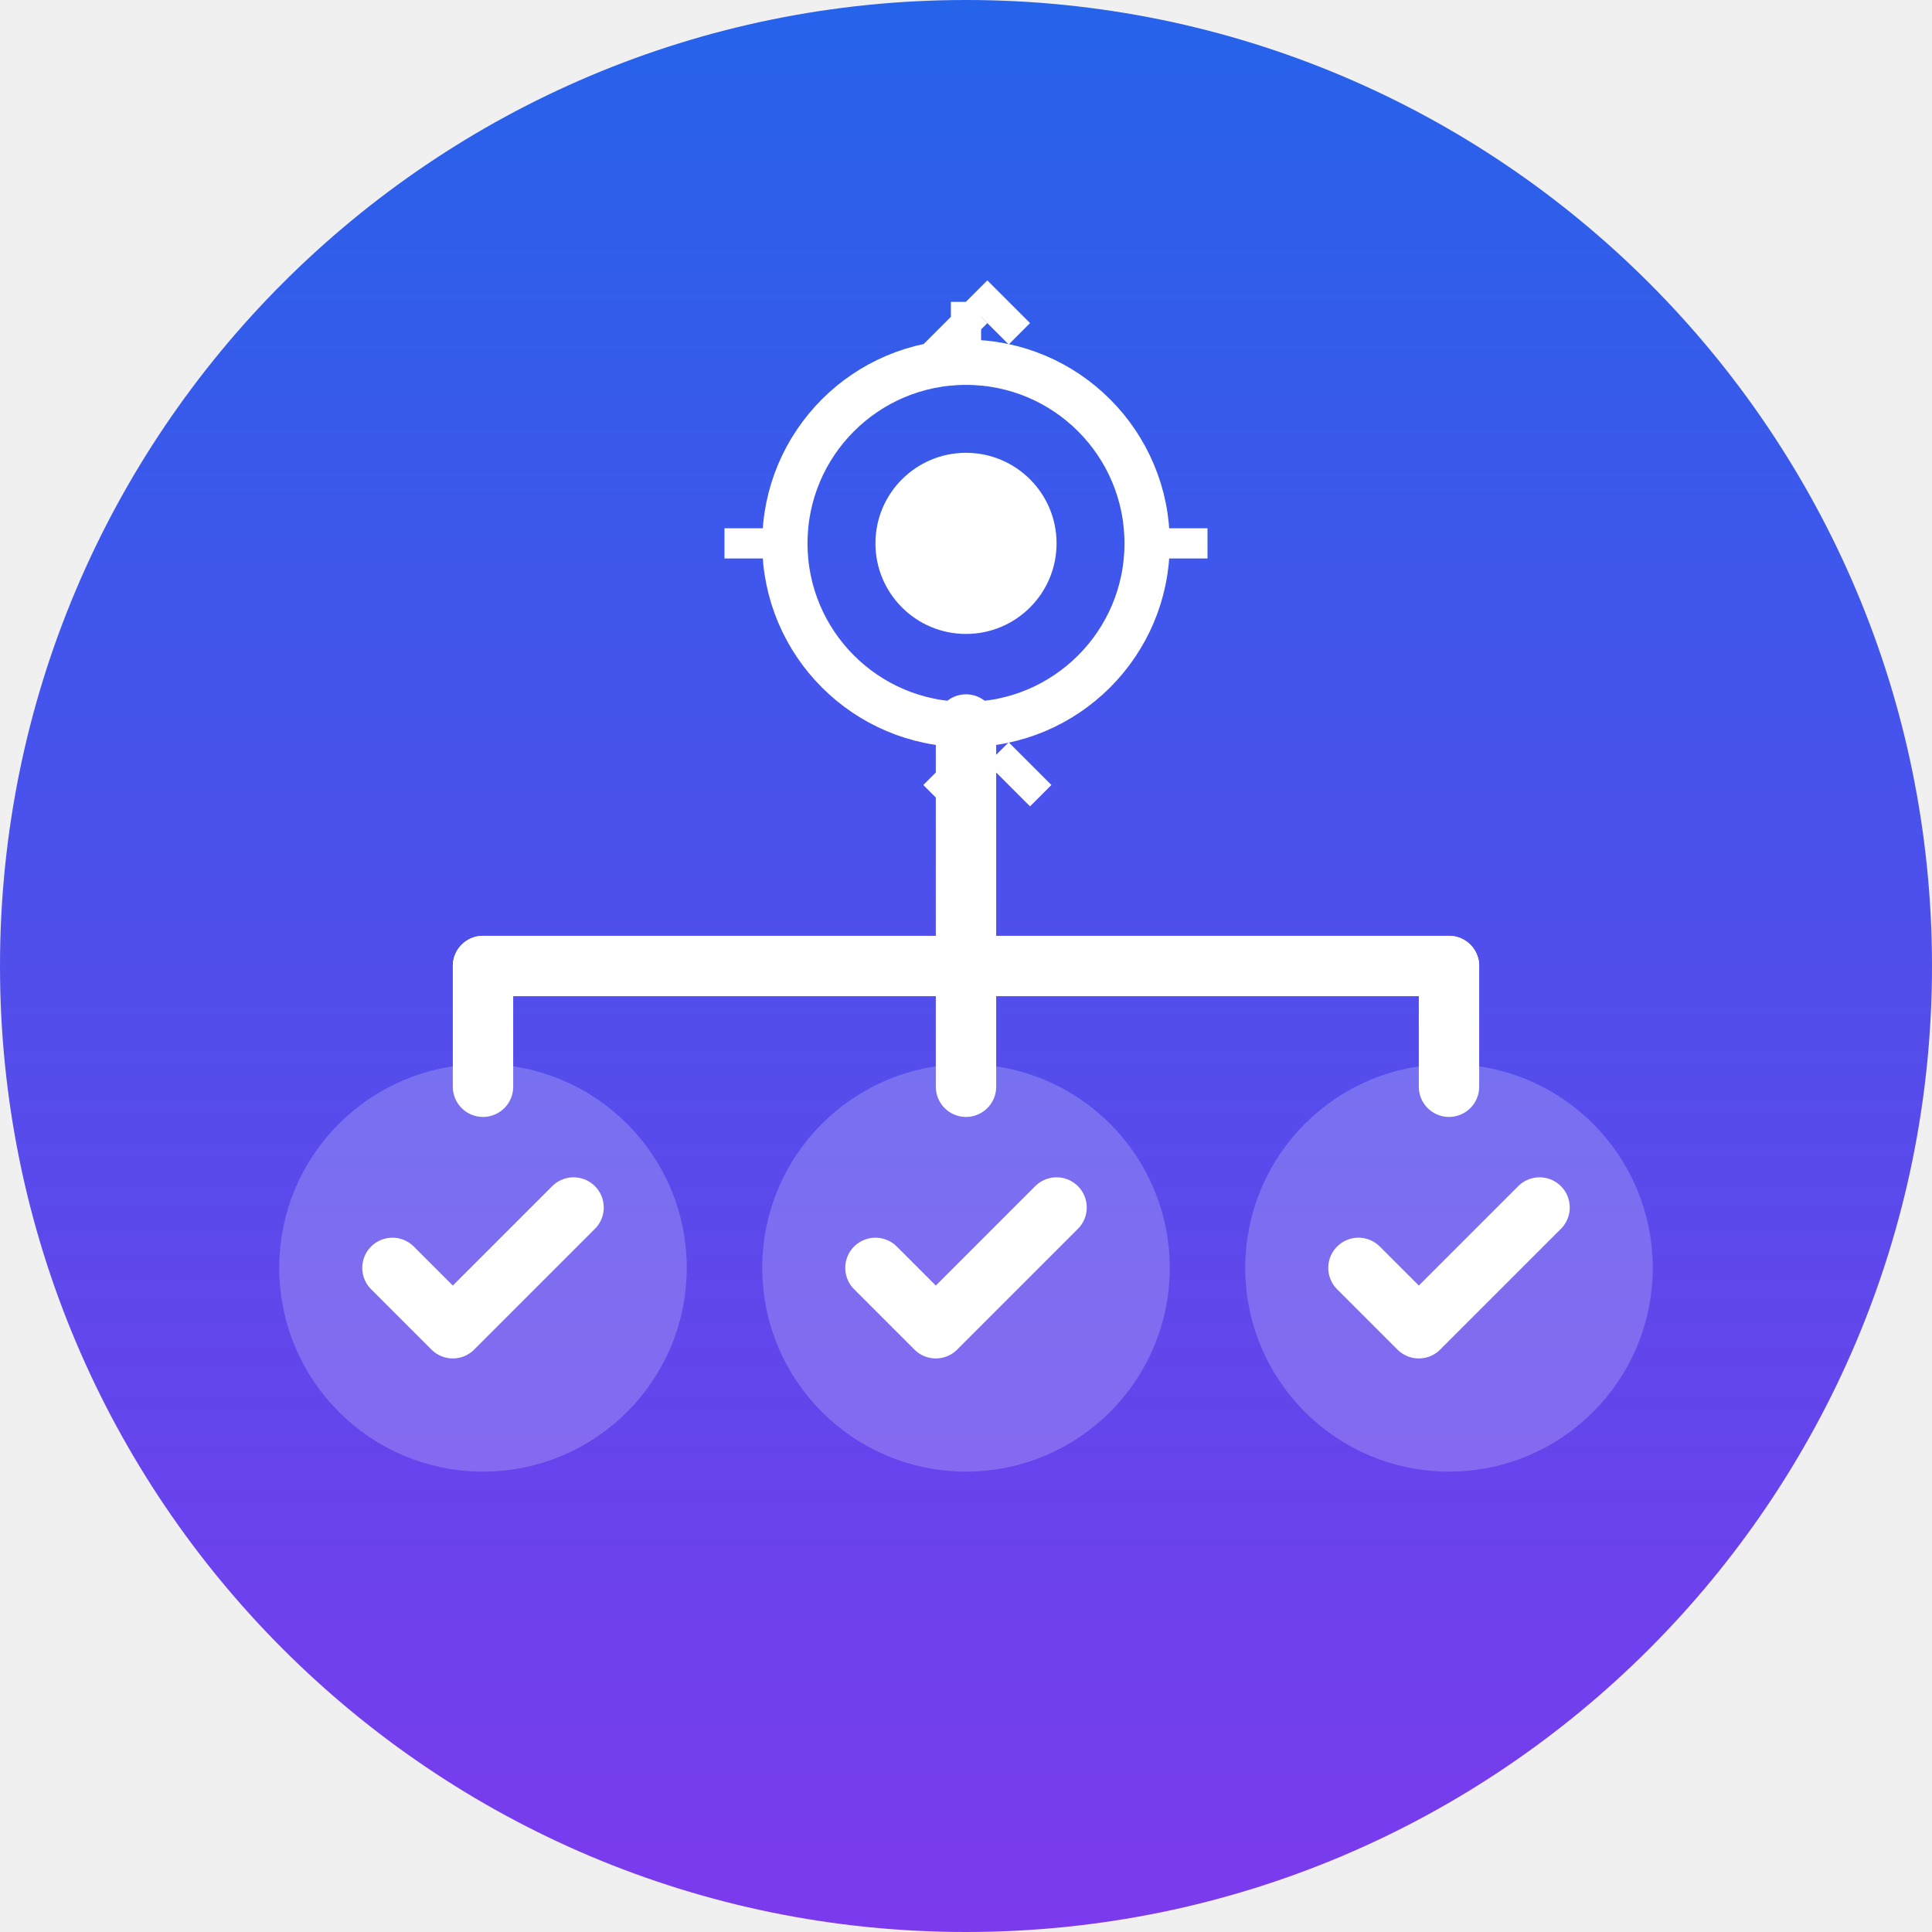
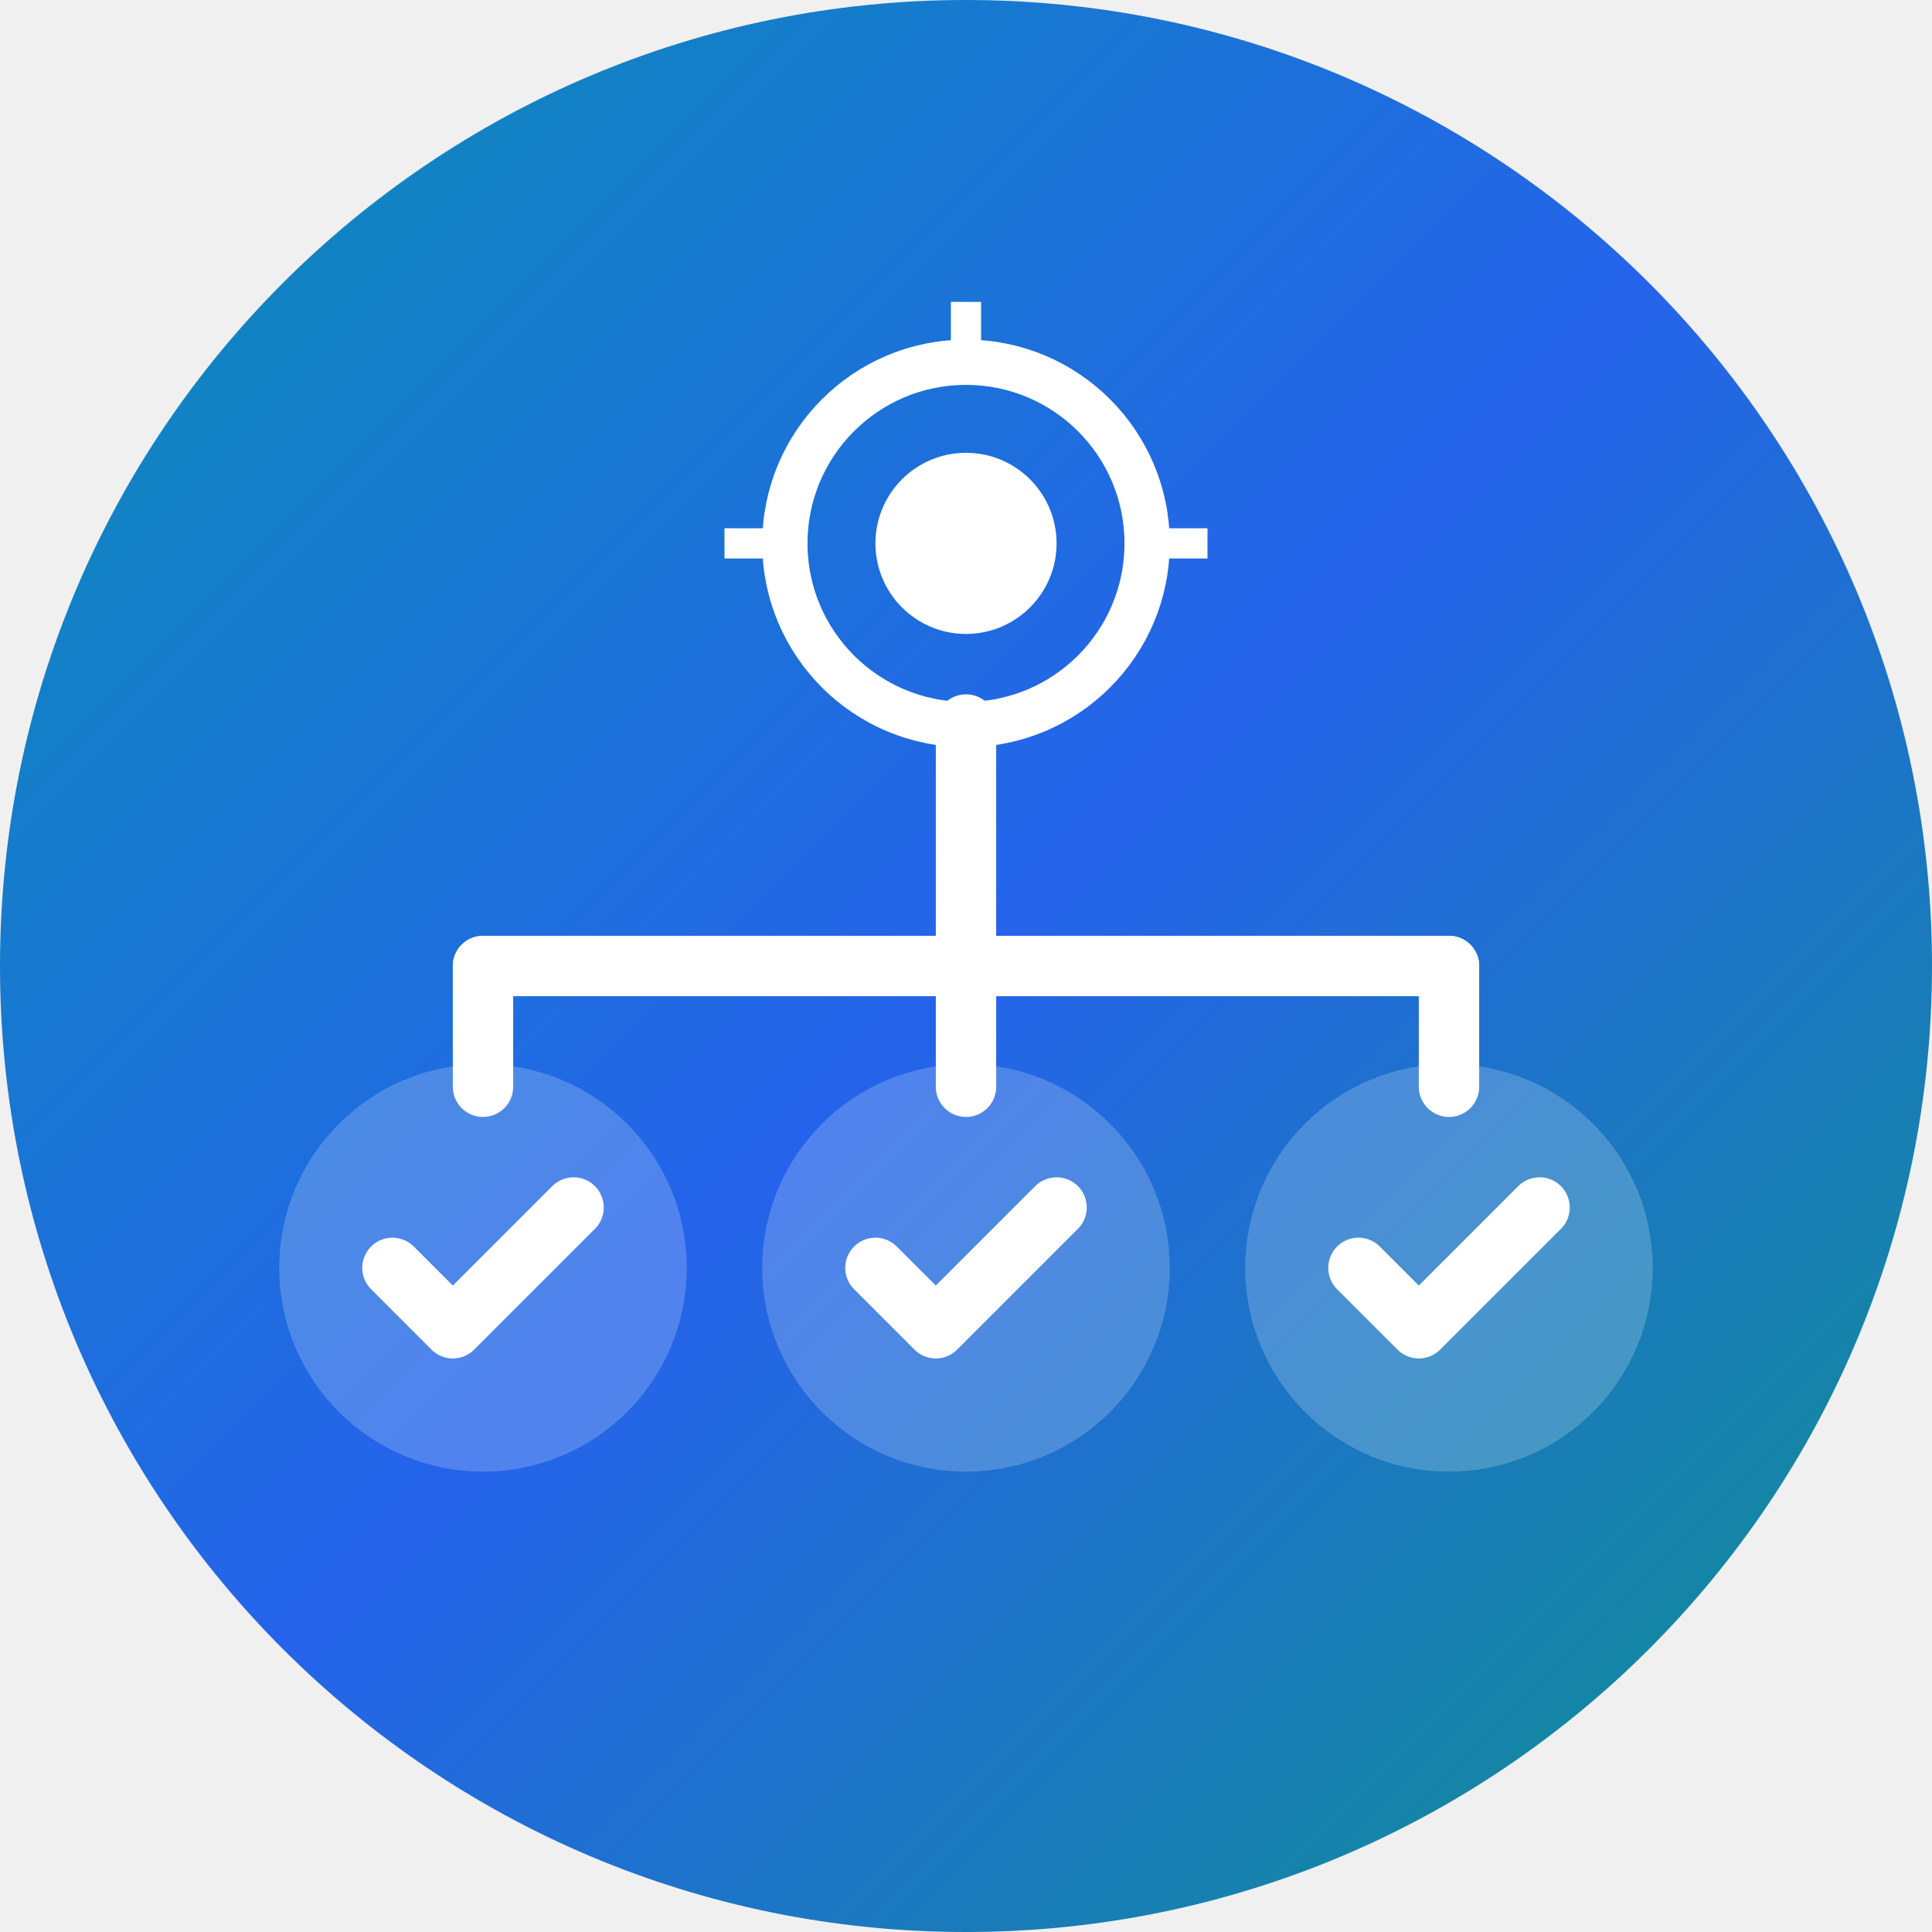
<svg xmlns="http://www.w3.org/2000/svg" viewBox="0 0 64 64" width="64" height="64">
  <defs>
-     <linearGradient id="bgGradient" x1="0%" y1="0%" x2="0%" y2="100%">
-       <stop offset="0%" style="stop-color:#2563EB;stop-opacity:1" />
-       <stop offset="100%" style="stop-color:#7C3AED;stop-opacity:1" />
+     <linearGradient id="bgGradient" x1="0%" y1="0%" x2="100%" y2="100%">
+       <stop offset="0%" stop-color="#0891B2" />
+       <stop offset="50%" stop-color="#2563EB" />
+       <stop offset="100%" stop-color="#0D9488" />
    </linearGradient>
  </defs>
  <circle cx="32" cy="32" r="32" fill="url(#bgGradient)" />
  <g transform="translate(32, 18)">
    <circle cx="0" cy="0" r="6" fill="none" stroke="white" stroke-width="1.5" stroke-linecap="round" />
    <circle cx="0" cy="0" r="3" fill="white" />
    <rect x="-0.5" y="-8" width="1" height="2" fill="white" />
    <rect x="-0.5" y="6" width="1" height="2" fill="white" />
    <rect x="-8" y="-0.5" width="2" height="1" fill="white" />
    <rect x="6" y="-0.5" width="2" height="1" fill="white" />
-     <rect x="-5.66" y="-5.66" width="1" height="2" fill="white" transform="rotate(45)" />
-     <rect x="4.66" y="4.66" width="1" height="2" fill="white" transform="rotate(45)" />
-     <rect x="5.66" y="-5.66" width="1" height="2" fill="white" transform="rotate(-45)" />
-     <rect x="-4.66" y="5.66" width="1" height="2" fill="white" transform="rotate(-45)" />
  </g>
  <line x1="32" y1="24" x2="32" y2="32" stroke="white" stroke-width="2" stroke-linecap="round" />
  <line x1="16" y1="32" x2="48" y2="32" stroke="white" stroke-width="2" stroke-linecap="round" />
  <circle cx="16" cy="42" r="6" fill="white" opacity="0.2" stroke="white" stroke-width="1.5" />
  <path d="M 13 42 L 15 44 L 19 40" stroke="white" stroke-width="2" stroke-linecap="round" stroke-linejoin="round" fill="none" />
  <circle cx="32" cy="42" r="6" fill="white" opacity="0.2" stroke="white" stroke-width="1.5" />
  <path d="M 29 42 L 31 44 L 35 40" stroke="white" stroke-width="2" stroke-linecap="round" stroke-linejoin="round" fill="none" />
  <circle cx="48" cy="42" r="6" fill="white" opacity="0.2" stroke="white" stroke-width="1.5" />
  <path d="M 45 42 L 47 44 L 51 40" stroke="white" stroke-width="2" stroke-linecap="round" stroke-linejoin="round" fill="none" />
  <line x1="16" y1="32" x2="16" y2="36" stroke="white" stroke-width="2" stroke-linecap="round" />
  <line x1="32" y1="32" x2="32" y2="36" stroke="white" stroke-width="2" stroke-linecap="round" />
  <line x1="48" y1="32" x2="48" y2="36" stroke="white" stroke-width="2" stroke-linecap="round" />
</svg>
